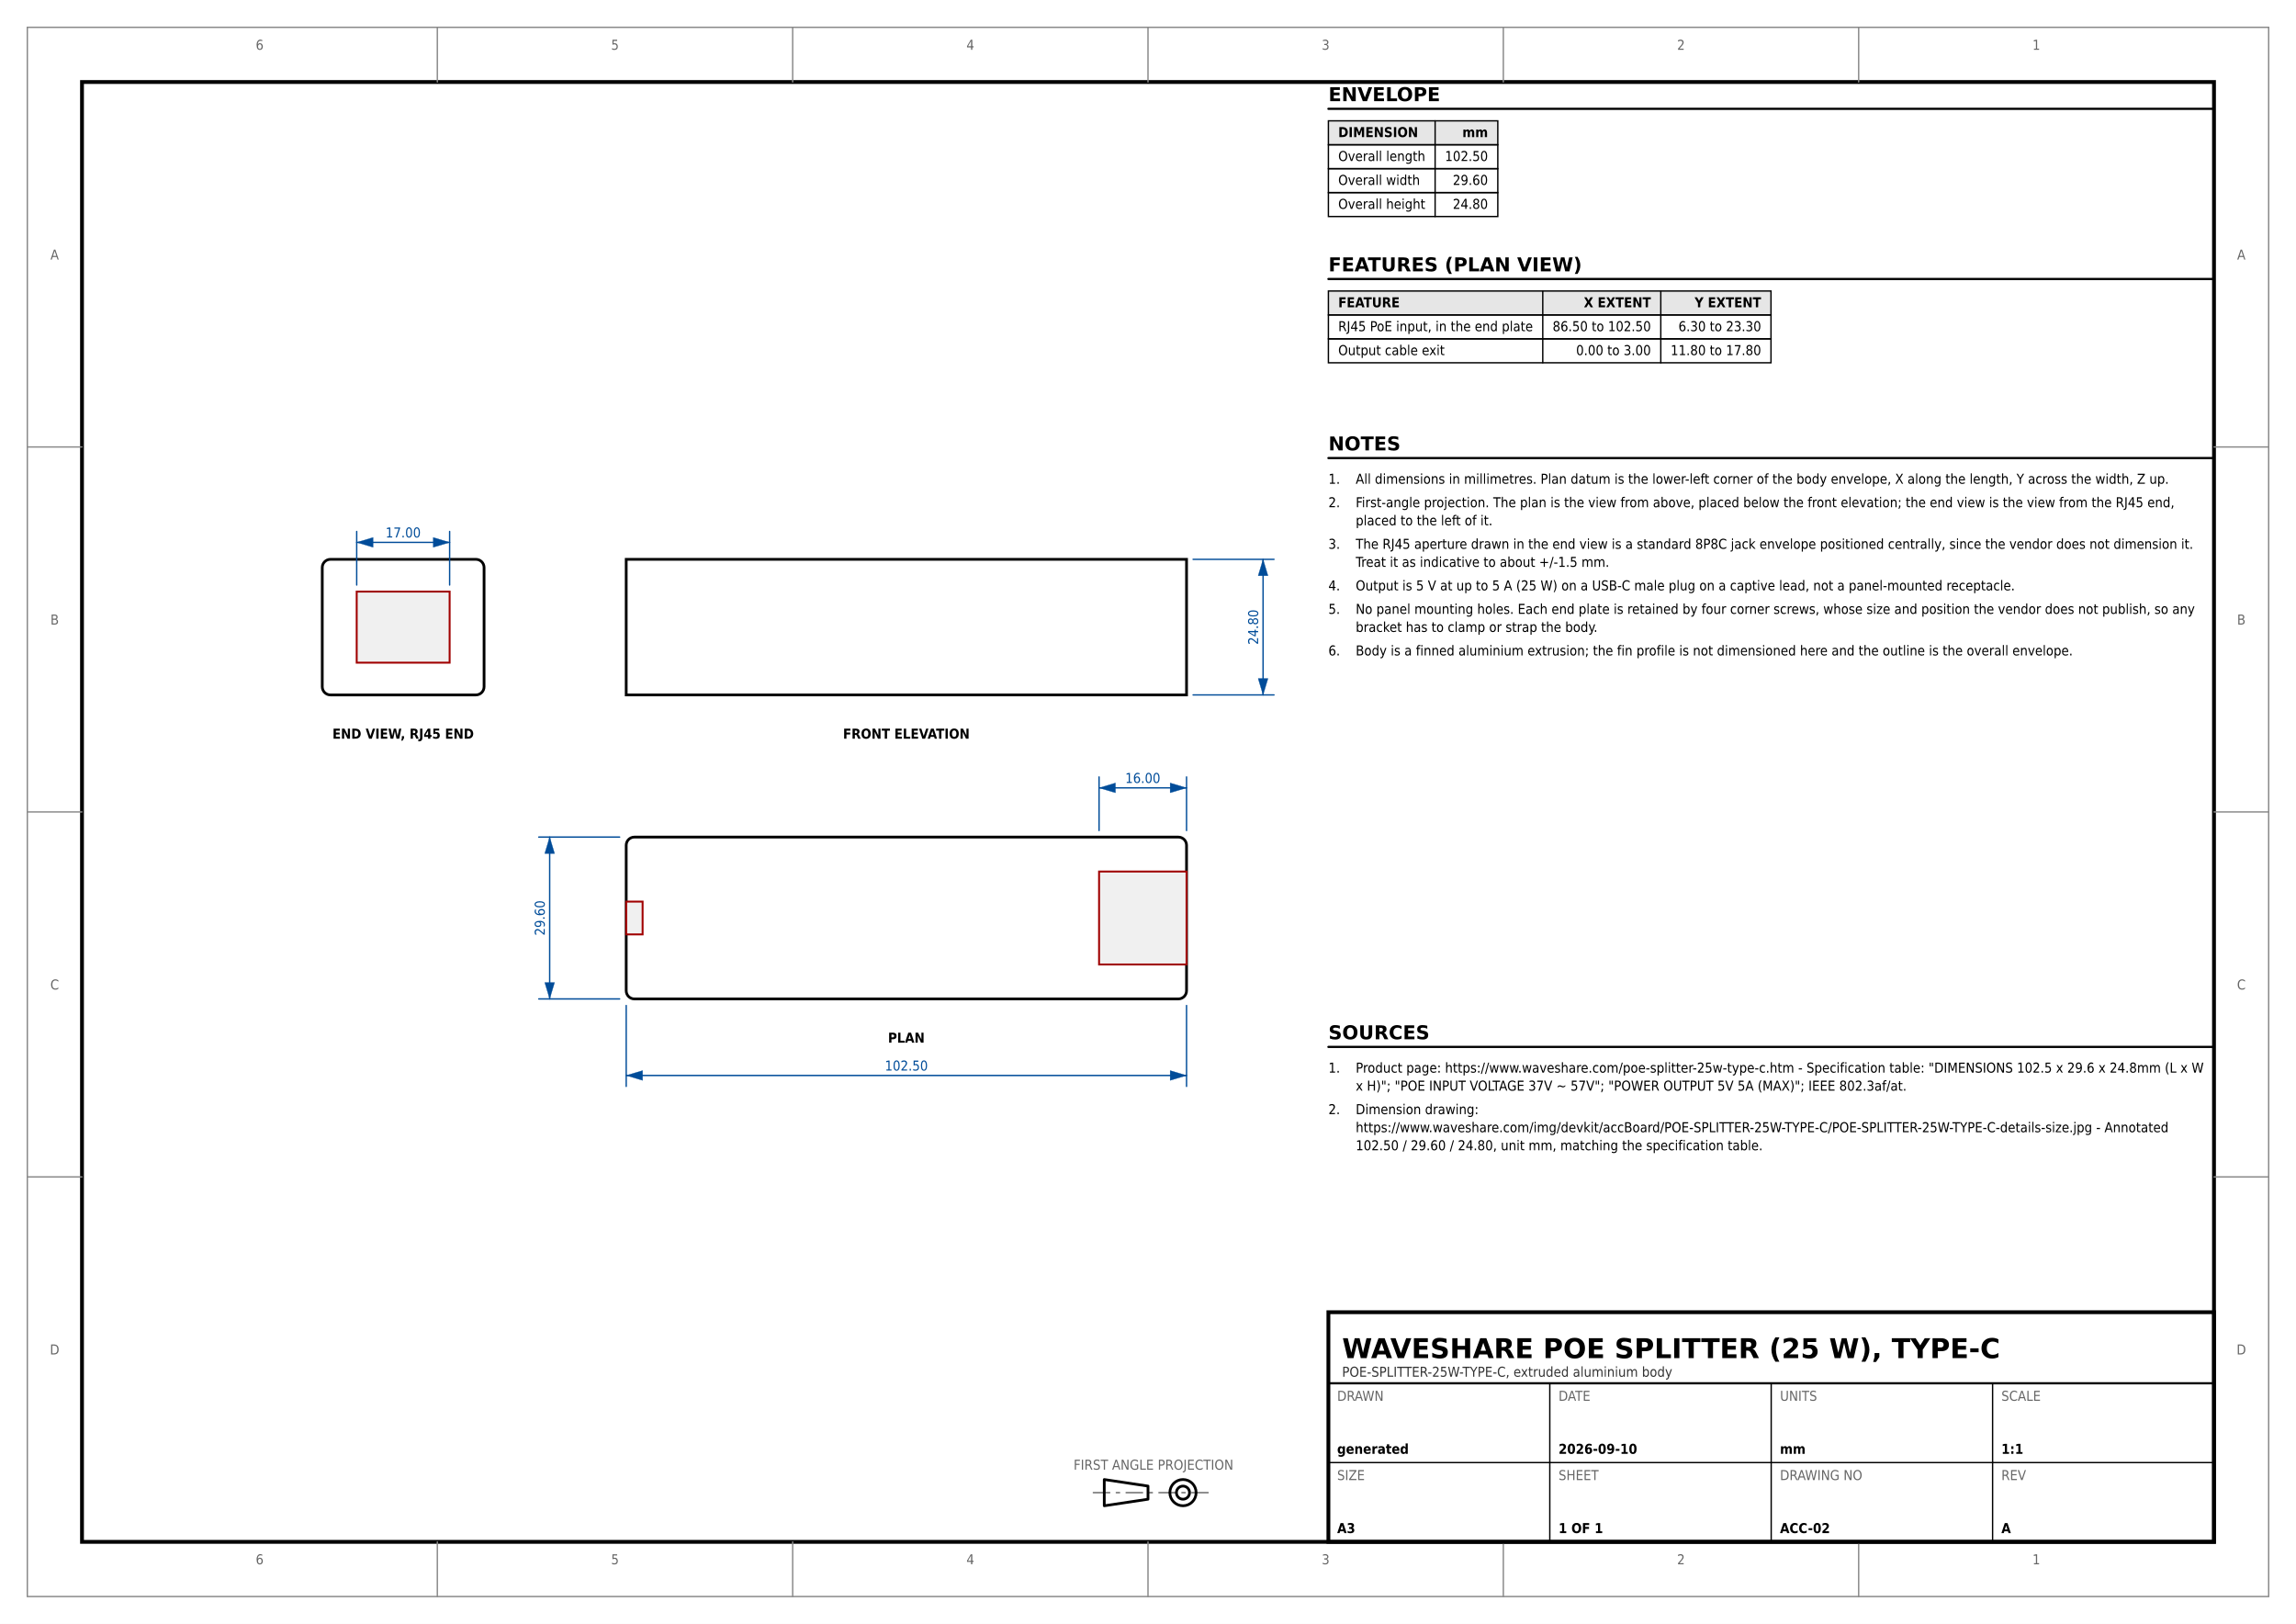
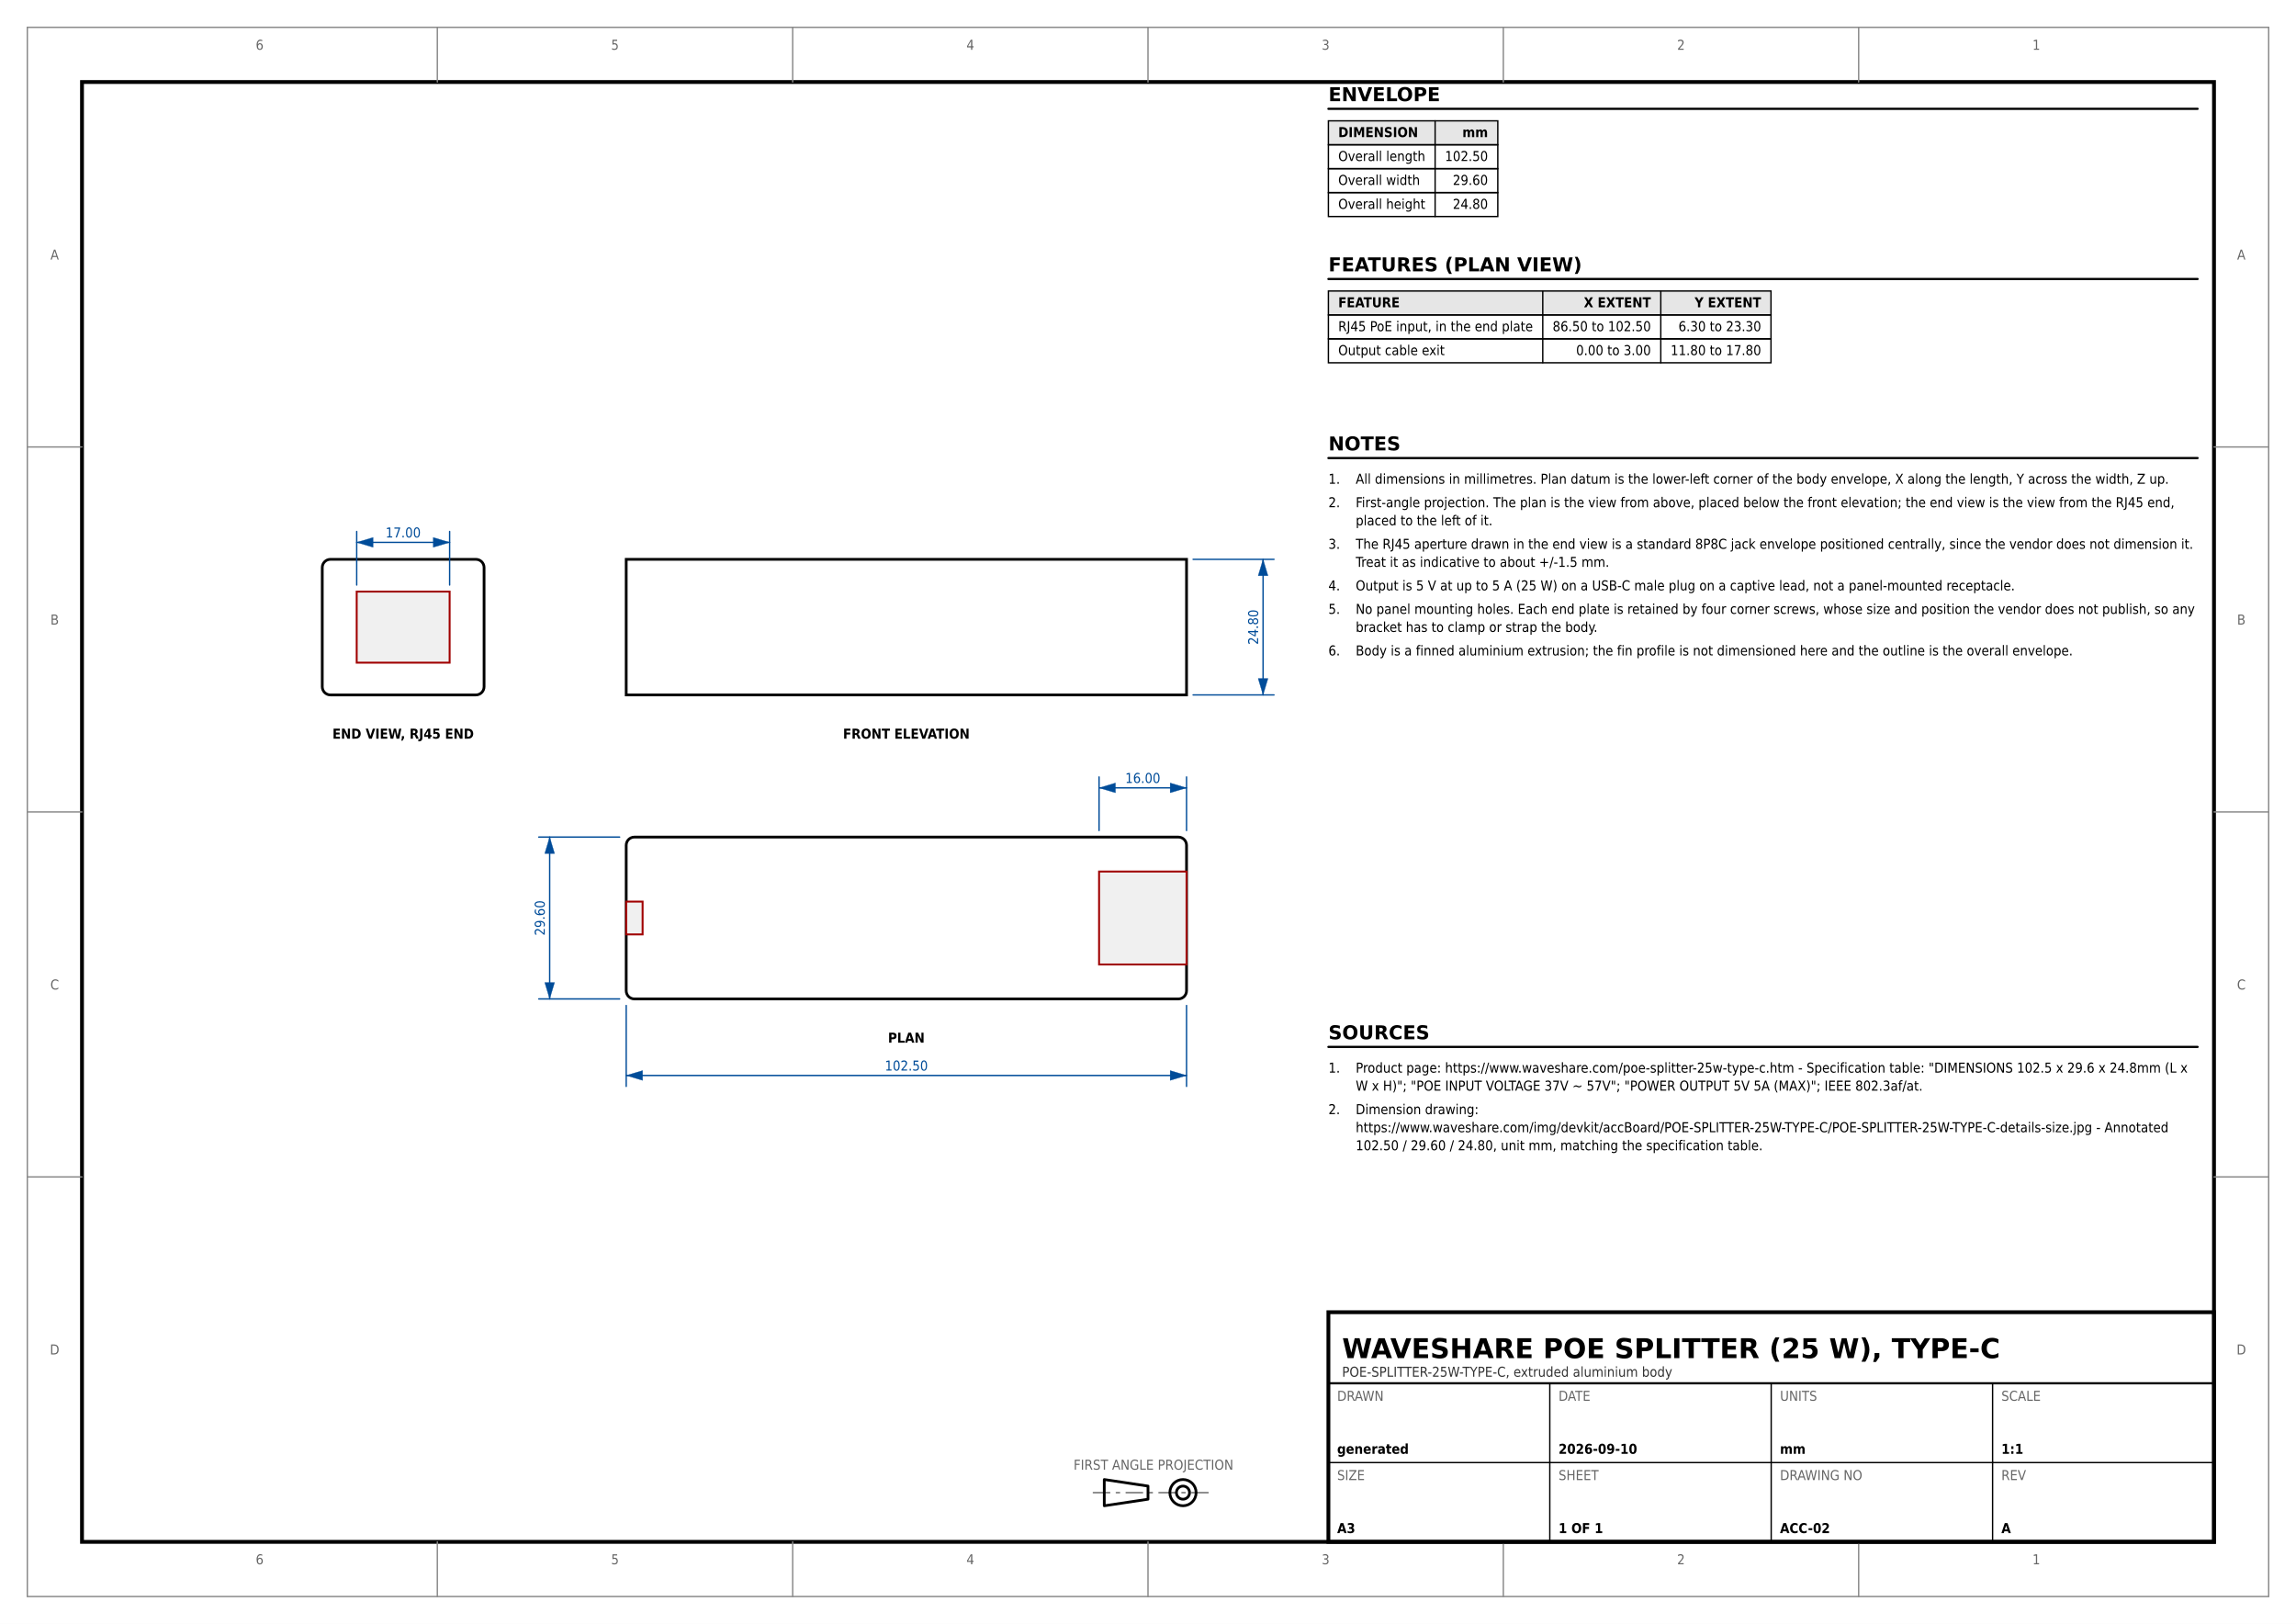
<svg xmlns="http://www.w3.org/2000/svg" version="1.1" width="420mm" height="297mm" viewBox="0 0 420 297">
  <rect width="100%" height="100%" fill="#ffffff" />
  <rect x="5" y="5" width="410" height="287" fill="none" stroke="#888888" stroke-width="0.25" />
  <rect x="15" y="15" width="390" height="267" fill="none" stroke="#000000" stroke-width="0.7" />
  <text x="47.5" y="286.1" font-family="DejaVu Sans Condensed, DejaVu Sans, Liberation Sans, sans-serif" font-size="2.5" fill="#666666" text-anchor="middle">6</text>
  <text x="47.5" y="9.1" font-family="DejaVu Sans Condensed, DejaVu Sans, Liberation Sans, sans-serif" font-size="2.5" fill="#666666" text-anchor="middle">6</text>
  <line x1="80" y1="292" x2="80" y2="282" stroke="#888888" stroke-width="0.25" stroke-linecap="round" />
  <line x1="80" y1="15" x2="80" y2="5" stroke="#888888" stroke-width="0.25" stroke-linecap="round" />
  <text x="112.5" y="286.1" font-family="DejaVu Sans Condensed, DejaVu Sans, Liberation Sans, sans-serif" font-size="2.5" fill="#666666" text-anchor="middle">5</text>
  <text x="112.5" y="9.1" font-family="DejaVu Sans Condensed, DejaVu Sans, Liberation Sans, sans-serif" font-size="2.5" fill="#666666" text-anchor="middle">5</text>
  <line x1="145" y1="292" x2="145" y2="282" stroke="#888888" stroke-width="0.25" stroke-linecap="round" />
  <line x1="145" y1="15" x2="145" y2="5" stroke="#888888" stroke-width="0.25" stroke-linecap="round" />
  <text x="177.5" y="286.1" font-family="DejaVu Sans Condensed, DejaVu Sans, Liberation Sans, sans-serif" font-size="2.5" fill="#666666" text-anchor="middle">4</text>
  <text x="177.5" y="9.1" font-family="DejaVu Sans Condensed, DejaVu Sans, Liberation Sans, sans-serif" font-size="2.5" fill="#666666" text-anchor="middle">4</text>
  <line x1="210" y1="292" x2="210" y2="282" stroke="#888888" stroke-width="0.25" stroke-linecap="round" />
  <line x1="210" y1="15" x2="210" y2="5" stroke="#888888" stroke-width="0.25" stroke-linecap="round" />
  <text x="242.5" y="286.1" font-family="DejaVu Sans Condensed, DejaVu Sans, Liberation Sans, sans-serif" font-size="2.5" fill="#666666" text-anchor="middle">3</text>
  <text x="242.5" y="9.1" font-family="DejaVu Sans Condensed, DejaVu Sans, Liberation Sans, sans-serif" font-size="2.5" fill="#666666" text-anchor="middle">3</text>
  <line x1="275" y1="292" x2="275" y2="282" stroke="#888888" stroke-width="0.25" stroke-linecap="round" />
  <line x1="275" y1="15" x2="275" y2="5" stroke="#888888" stroke-width="0.25" stroke-linecap="round" />
  <text x="307.5" y="286.1" font-family="DejaVu Sans Condensed, DejaVu Sans, Liberation Sans, sans-serif" font-size="2.5" fill="#666666" text-anchor="middle">2</text>
  <text x="307.5" y="9.1" font-family="DejaVu Sans Condensed, DejaVu Sans, Liberation Sans, sans-serif" font-size="2.5" fill="#666666" text-anchor="middle">2</text>
  <line x1="340" y1="292" x2="340" y2="282" stroke="#888888" stroke-width="0.25" stroke-linecap="round" />
  <line x1="340" y1="15" x2="340" y2="5" stroke="#888888" stroke-width="0.25" stroke-linecap="round" />
  <text x="372.5" y="286.1" font-family="DejaVu Sans Condensed, DejaVu Sans, Liberation Sans, sans-serif" font-size="2.5" fill="#666666" text-anchor="middle">1</text>
  <text x="372.5" y="9.1" font-family="DejaVu Sans Condensed, DejaVu Sans, Liberation Sans, sans-serif" font-size="2.5" fill="#666666" text-anchor="middle">1</text>
  <text x="10" y="247.725" font-family="DejaVu Sans Condensed, DejaVu Sans, Liberation Sans, sans-serif" font-size="2.5" fill="#666666" text-anchor="middle">D</text>
  <text x="410" y="247.725" font-family="DejaVu Sans Condensed, DejaVu Sans, Liberation Sans, sans-serif" font-size="2.5" fill="#666666" text-anchor="middle">D</text>
  <line x1="5" y1="215.25" x2="15" y2="215.25" stroke="#888888" stroke-width="0.25" stroke-linecap="round" />
  <line x1="405" y1="215.25" x2="415" y2="215.25" stroke="#888888" stroke-width="0.25" stroke-linecap="round" />
  <text x="10" y="180.975" font-family="DejaVu Sans Condensed, DejaVu Sans, Liberation Sans, sans-serif" font-size="2.5" fill="#666666" text-anchor="middle">C</text>
  <text x="410" y="180.975" font-family="DejaVu Sans Condensed, DejaVu Sans, Liberation Sans, sans-serif" font-size="2.5" fill="#666666" text-anchor="middle">C</text>
  <line x1="5" y1="148.5" x2="15" y2="148.5" stroke="#888888" stroke-width="0.25" stroke-linecap="round" />
  <line x1="405" y1="148.5" x2="415" y2="148.5" stroke="#888888" stroke-width="0.25" stroke-linecap="round" />
  <text x="10" y="114.225" font-family="DejaVu Sans Condensed, DejaVu Sans, Liberation Sans, sans-serif" font-size="2.5" fill="#666666" text-anchor="middle">B</text>
  <text x="410" y="114.225" font-family="DejaVu Sans Condensed, DejaVu Sans, Liberation Sans, sans-serif" font-size="2.5" fill="#666666" text-anchor="middle">B</text>
  <line x1="5" y1="81.75" x2="15" y2="81.75" stroke="#888888" stroke-width="0.25" stroke-linecap="round" />
  <line x1="405" y1="81.75" x2="415" y2="81.75" stroke="#888888" stroke-width="0.25" stroke-linecap="round" />
  <text x="10" y="47.475" font-family="DejaVu Sans Condensed, DejaVu Sans, Liberation Sans, sans-serif" font-size="2.5" fill="#666666" text-anchor="middle">A</text>
  <text x="410" y="47.475" font-family="DejaVu Sans Condensed, DejaVu Sans, Liberation Sans, sans-serif" font-size="2.5" fill="#666666" text-anchor="middle">A</text>
  <rect x="114.55" y="102.3" width="102.5" height="24.8" fill="none" stroke="#000000" stroke-width="0.5" />
  <rect x="114.55" y="153.1" width="102.5" height="29.6" fill="none" stroke="#000000" stroke-width="0.5" rx="1.5" ry="1.5" />
  <rect x="58.95" y="102.3" width="29.6" height="24.8" fill="none" stroke="#000000" stroke-width="0.5" rx="1.5" ry="1.5" />
  <text x="165.8" y="135.1" font-family="DejaVu Sans Condensed, DejaVu Sans, Liberation Sans, sans-serif" font-size="2.5" fill="#000000" text-anchor="middle" font-weight="bold">FRONT ELEVATION</text>
  <text x="165.8" y="190.7" font-family="DejaVu Sans Condensed, DejaVu Sans, Liberation Sans, sans-serif" font-size="2.5" fill="#000000" text-anchor="middle" font-weight="bold">PLAN</text>
  <text x="73.75" y="135.1" font-family="DejaVu Sans Condensed, DejaVu Sans, Liberation Sans, sans-serif" font-size="2.5" fill="#000000" text-anchor="middle" font-weight="bold">END VIEW, RJ45 END</text>
  <rect x="201.05" y="159.4" width="16" height="17" fill="#f0f0f0" stroke="#a00000" stroke-width="0.35" />
  <rect x="65.25" y="108.2" width="17" height="13" fill="#f0f0f0" stroke="#a00000" stroke-width="0.35" />
  <line x1="65.25" y1="107" x2="65.25" y2="97.2" stroke="#004c99" stroke-width="0.25" stroke-linecap="round" />
  <line x1="82.25" y1="107" x2="82.25" y2="97.2" stroke="#004c99" stroke-width="0.25" stroke-linecap="round" />
  <line x1="65.25" y1="99.2" x2="82.25" y2="99.2" stroke="#004c99" stroke-width="0.25" stroke-linecap="round" />
  <polygon points="65.25,99.2 68.25,100.1 68.25,98.3" fill="#004c99" stroke="#004c99" stroke-width="0.05" stroke-linejoin="round" />
  <polygon points="82.25,99.2 79.25,98.3 79.25,100.1" fill="#004c99" stroke="#004c99" stroke-width="0.05" stroke-linejoin="round" />
  <text x="73.75" y="98.3" font-family="DejaVu Sans Condensed, DejaVu Sans, Liberation Sans, sans-serif" font-size="2.5" fill="#004c99" text-anchor="middle">17.00</text>
  <line x1="201.05" y1="151.9" x2="201.05" y2="142.1" stroke="#004c99" stroke-width="0.25" stroke-linecap="round" />
  <line x1="217.05" y1="151.9" x2="217.05" y2="142.1" stroke="#004c99" stroke-width="0.25" stroke-linecap="round" />
  <line x1="201.05" y1="144.1" x2="217.05" y2="144.1" stroke="#004c99" stroke-width="0.25" stroke-linecap="round" />
  <polygon points="201.05,144.1 204.05,145 204.05,143.2" fill="#004c99" stroke="#004c99" stroke-width="0.05" stroke-linejoin="round" />
  <polygon points="217.05,144.1 214.05,143.2 214.05,145" fill="#004c99" stroke="#004c99" stroke-width="0.05" stroke-linejoin="round" />
  <text x="209.05" y="143.2" font-family="DejaVu Sans Condensed, DejaVu Sans, Liberation Sans, sans-serif" font-size="2.5" fill="#004c99" text-anchor="middle">16.00</text>
  <rect x="114.55" y="164.9" width="3" height="6" fill="#f0f0f0" stroke="#a00000" stroke-width="0.35" />
  <line x1="114.55" y1="183.9" x2="114.55" y2="198.7" stroke="#004c99" stroke-width="0.25" stroke-linecap="round" />
  <line x1="217.05" y1="183.9" x2="217.05" y2="198.7" stroke="#004c99" stroke-width="0.25" stroke-linecap="round" />
  <line x1="114.55" y1="196.7" x2="217.05" y2="196.7" stroke="#004c99" stroke-width="0.25" stroke-linecap="round" />
  <polygon points="114.55,196.7 117.55,197.6 117.55,195.8" fill="#004c99" stroke="#004c99" stroke-width="0.05" stroke-linejoin="round" />
  <polygon points="217.05,196.7 214.05,195.8 214.05,197.6" fill="#004c99" stroke="#004c99" stroke-width="0.05" stroke-linejoin="round" />
  <text x="165.8" y="195.8" font-family="DejaVu Sans Condensed, DejaVu Sans, Liberation Sans, sans-serif" font-size="2.5" fill="#004c99" text-anchor="middle">102.50</text>
  <line x1="113.35" y1="182.7" x2="98.55" y2="182.7" stroke="#004c99" stroke-width="0.25" stroke-linecap="round" />
  <line x1="113.35" y1="153.1" x2="98.55" y2="153.1" stroke="#004c99" stroke-width="0.25" stroke-linecap="round" />
  <line x1="100.55" y1="182.7" x2="100.55" y2="153.1" stroke="#004c99" stroke-width="0.25" stroke-linecap="round" />
  <polygon points="100.55,182.7 101.45,179.7 99.65,179.7" fill="#004c99" stroke="#004c99" stroke-width="0.05" stroke-linejoin="round" />
  <polygon points="100.55,153.1 99.65,156.1 101.45,156.1" fill="#004c99" stroke="#004c99" stroke-width="0.05" stroke-linejoin="round" />
  <text x="99.65" y="167.9" font-family="DejaVu Sans Condensed, DejaVu Sans, Liberation Sans, sans-serif" font-size="2.5" fill="#004c99" text-anchor="middle" transform="rotate(-90 99.65 167.9)">29.60</text>
  <line x1="218.25" y1="127.1" x2="233.05" y2="127.1" stroke="#004c99" stroke-width="0.25" stroke-linecap="round" />
  <line x1="218.25" y1="102.3" x2="233.05" y2="102.3" stroke="#004c99" stroke-width="0.25" stroke-linecap="round" />
  <line x1="231.05" y1="127.1" x2="231.05" y2="102.3" stroke="#004c99" stroke-width="0.25" stroke-linecap="round" />
  <polygon points="231.05,127.1 231.95,124.1 230.15,124.1" fill="#004c99" stroke="#004c99" stroke-width="0.05" stroke-linejoin="round" />
  <polygon points="231.05,102.3 230.15,105.3 231.95,105.3" fill="#004c99" stroke="#004c99" stroke-width="0.05" stroke-linejoin="round" />
  <text x="230.15" y="114.7" font-family="DejaVu Sans Condensed, DejaVu Sans, Liberation Sans, sans-serif" font-size="2.5" fill="#004c99" text-anchor="middle" transform="rotate(-90 230.15 114.7)">24.80</text>
  <text x="211" y="268.8" font-family="DejaVu Sans Condensed, DejaVu Sans, Liberation Sans, sans-serif" font-size="2.5" fill="#666666" text-anchor="middle">FIRST ANGLE PROJECTION</text>
  <line x1="200" y1="273" x2="222" y2="273" stroke="#666666" stroke-width="0.25" stroke-linecap="round" stroke-dasharray="3,1.2,0.6,1.2" />
  <polygon points="202,270.6 210,271.8 210,274.2 202,275.4" fill="none" stroke="#000000" stroke-width="0.5" stroke-linejoin="round" />
  <circle cx="216.4" cy="273" r="2.4" fill="none" stroke="#000000" stroke-width="0.5" />
  <circle cx="216.4" cy="273" r="1.2" fill="none" stroke="#000000" stroke-width="0.5" />
  <text x="243" y="18.5" font-family="DejaVu Sans, Liberation Sans, sans-serif" font-size="3.5" fill="#000000" text-anchor="start" font-weight="bold">ENVELOPE</text>
-   <line x1="243" y1="19.9" x2="405" y2="19.9" stroke="#000000" stroke-width="0.4" stroke-linecap="round" />
+   <line x1="243" y1="19.9" x2="402" y2="19.9" stroke="#000000" stroke-width="0.4" stroke-linecap="round" />
  <rect x="243" y="22.1" width="30.989" height="4.375" fill="#e6e6e6" stroke="#000000" stroke-width="0.25" />
  <text x="244.8" y="25.075" font-family="DejaVu Sans Condensed, DejaVu Sans, Liberation Sans, sans-serif" font-size="2.5" fill="#000000" text-anchor="start" font-weight="bold">DIMENSION</text>
  <text x="272.19" y="25.075" font-family="DejaVu Sans Condensed, DejaVu Sans, Liberation Sans, sans-serif" font-size="2.5" fill="#000000" text-anchor="end" font-weight="bold">mm</text>
  <rect x="243" y="26.475" width="30.989" height="4.375" fill="none" stroke="#000000" stroke-width="0.25" />
  <text x="244.8" y="29.45" font-family="DejaVu Sans Condensed, DejaVu Sans, Liberation Sans, sans-serif" font-size="2.5" fill="#000000" text-anchor="start">Overall length</text>
  <text x="272.19" y="29.45" font-family="DejaVu Sans Condensed, DejaVu Sans, Liberation Sans, sans-serif" font-size="2.5" fill="#000000" text-anchor="end">102.50</text>
  <rect x="243" y="30.85" width="30.989" height="4.375" fill="none" stroke="#000000" stroke-width="0.25" />
  <text x="244.8" y="33.825" font-family="DejaVu Sans Condensed, DejaVu Sans, Liberation Sans, sans-serif" font-size="2.5" fill="#000000" text-anchor="start">Overall width</text>
  <text x="272.19" y="33.825" font-family="DejaVu Sans Condensed, DejaVu Sans, Liberation Sans, sans-serif" font-size="2.5" fill="#000000" text-anchor="end">29.60</text>
  <rect x="243" y="35.225" width="30.989" height="4.375" fill="none" stroke="#000000" stroke-width="0.25" />
  <text x="244.8" y="38.2" font-family="DejaVu Sans Condensed, DejaVu Sans, Liberation Sans, sans-serif" font-size="2.5" fill="#000000" text-anchor="start">Overall height</text>
  <text x="272.19" y="38.2" font-family="DejaVu Sans Condensed, DejaVu Sans, Liberation Sans, sans-serif" font-size="2.5" fill="#000000" text-anchor="end">24.80</text>
  <line x1="262.522" y1="22.1" x2="262.522" y2="39.6" stroke="#000000" stroke-width="0.25" stroke-linecap="round" />
  <text x="243" y="49.625" font-family="DejaVu Sans, Liberation Sans, sans-serif" font-size="3.5" fill="#000000" text-anchor="start" font-weight="bold">FEATURES (PLAN VIEW)</text>
-   <line x1="243" y1="51.025" x2="405" y2="51.025" stroke="#000000" stroke-width="0.4" stroke-linecap="round" />
+   <line x1="243" y1="51.025" x2="402" y2="51.025" stroke="#000000" stroke-width="0.4" stroke-linecap="round" />
  <rect x="243" y="53.225" width="80.962" height="4.375" fill="#e6e6e6" stroke="#000000" stroke-width="0.25" />
  <text x="244.8" y="56.2" font-family="DejaVu Sans Condensed, DejaVu Sans, Liberation Sans, sans-serif" font-size="2.5" fill="#000000" text-anchor="start" font-weight="bold">FEATURE</text>
  <text x="302.003" y="56.2" font-family="DejaVu Sans Condensed, DejaVu Sans, Liberation Sans, sans-serif" font-size="2.5" fill="#000000" text-anchor="end" font-weight="bold">X EXTENT</text>
  <text x="322.162" y="56.2" font-family="DejaVu Sans Condensed, DejaVu Sans, Liberation Sans, sans-serif" font-size="2.5" fill="#000000" text-anchor="end" font-weight="bold">Y EXTENT</text>
  <rect x="243" y="57.6" width="80.962" height="4.375" fill="none" stroke="#000000" stroke-width="0.25" />
  <text x="244.8" y="60.575" font-family="DejaVu Sans Condensed, DejaVu Sans, Liberation Sans, sans-serif" font-size="2.5" fill="#000000" text-anchor="start">RJ45 PoE input, in the end plate</text>
  <text x="302.003" y="60.575" font-family="DejaVu Sans Condensed, DejaVu Sans, Liberation Sans, sans-serif" font-size="2.5" fill="#000000" text-anchor="end">86.50 to 102.50</text>
  <text x="322.162" y="60.575" font-family="DejaVu Sans Condensed, DejaVu Sans, Liberation Sans, sans-serif" font-size="2.5" fill="#000000" text-anchor="end">6.30 to 23.30</text>
  <rect x="243" y="61.975" width="80.962" height="4.375" fill="none" stroke="#000000" stroke-width="0.25" />
  <text x="244.8" y="64.95" font-family="DejaVu Sans Condensed, DejaVu Sans, Liberation Sans, sans-serif" font-size="2.5" fill="#000000" text-anchor="start">Output cable exit</text>
  <text x="302.003" y="64.95" font-family="DejaVu Sans Condensed, DejaVu Sans, Liberation Sans, sans-serif" font-size="2.5" fill="#000000" text-anchor="end">0.00 to 3.00</text>
  <text x="322.162" y="64.95" font-family="DejaVu Sans Condensed, DejaVu Sans, Liberation Sans, sans-serif" font-size="2.5" fill="#000000" text-anchor="end">11.80 to 17.80</text>
  <line x1="282.214" y1="53.225" x2="282.214" y2="66.35" stroke="#000000" stroke-width="0.25" stroke-linecap="round" />
  <line x1="303.803" y1="53.225" x2="303.803" y2="66.35" stroke="#000000" stroke-width="0.25" stroke-linecap="round" />
  <text x="243" y="82.375" font-family="DejaVu Sans, Liberation Sans, sans-serif" font-size="3.5" fill="#000000" text-anchor="start" font-weight="bold">NOTES</text>
-   <line x1="243" y1="83.775" x2="405" y2="83.775" stroke="#000000" stroke-width="0.4" stroke-linecap="round" />
+   <line x1="243" y1="83.775" x2="402" y2="83.775" stroke="#000000" stroke-width="0.4" stroke-linecap="round" />
  <text x="243" y="88.475" font-family="DejaVu Sans Condensed, DejaVu Sans, Liberation Sans, sans-serif" font-size="2.5" fill="#000000" text-anchor="start">1.</text>
  <text x="248" y="88.475" font-family="DejaVu Sans Condensed, DejaVu Sans, Liberation Sans, sans-serif" font-size="2.5" fill="#000000" text-anchor="start">All dimensions in millimetres. Plan datum is the lower-left corner of the body envelope, X along the length, Y across the width, Z up.</text>
  <text x="243" y="92.775" font-family="DejaVu Sans Condensed, DejaVu Sans, Liberation Sans, sans-serif" font-size="2.5" fill="#000000" text-anchor="start">2.</text>
  <text x="248" y="92.775" font-family="DejaVu Sans Condensed, DejaVu Sans, Liberation Sans, sans-serif" font-size="2.5" fill="#000000" text-anchor="start">First-angle projection. The plan is the view from above, placed below the front elevation; the end view is the view from the RJ45 end,</text>
  <text x="248" y="96.075" font-family="DejaVu Sans Condensed, DejaVu Sans, Liberation Sans, sans-serif" font-size="2.5" fill="#000000" text-anchor="start">placed to the left of it.</text>
  <text x="243" y="100.375" font-family="DejaVu Sans Condensed, DejaVu Sans, Liberation Sans, sans-serif" font-size="2.5" fill="#000000" text-anchor="start">3.</text>
  <text x="248" y="100.375" font-family="DejaVu Sans Condensed, DejaVu Sans, Liberation Sans, sans-serif" font-size="2.5" fill="#000000" text-anchor="start">The RJ45 aperture drawn in the end view is a standard 8P8C jack envelope positioned centrally, since the vendor does not dimension it.</text>
  <text x="248" y="103.675" font-family="DejaVu Sans Condensed, DejaVu Sans, Liberation Sans, sans-serif" font-size="2.5" fill="#000000" text-anchor="start">Treat it as indicative to about +/-1.5 mm.</text>
  <text x="243" y="107.975" font-family="DejaVu Sans Condensed, DejaVu Sans, Liberation Sans, sans-serif" font-size="2.5" fill="#000000" text-anchor="start">4.</text>
  <text x="248" y="107.975" font-family="DejaVu Sans Condensed, DejaVu Sans, Liberation Sans, sans-serif" font-size="2.5" fill="#000000" text-anchor="start">Output is 5 V at up to 5 A (25 W) on a USB-C male plug on a captive lead, not a panel-mounted receptacle.</text>
  <text x="243" y="112.275" font-family="DejaVu Sans Condensed, DejaVu Sans, Liberation Sans, sans-serif" font-size="2.5" fill="#000000" text-anchor="start">5.</text>
  <text x="248" y="112.275" font-family="DejaVu Sans Condensed, DejaVu Sans, Liberation Sans, sans-serif" font-size="2.5" fill="#000000" text-anchor="start">No panel mounting holes. Each end plate is retained by four corner screws, whose size and position the vendor does not publish, so any</text>
  <text x="248" y="115.575" font-family="DejaVu Sans Condensed, DejaVu Sans, Liberation Sans, sans-serif" font-size="2.5" fill="#000000" text-anchor="start">bracket has to clamp or strap the body.</text>
  <text x="243" y="119.875" font-family="DejaVu Sans Condensed, DejaVu Sans, Liberation Sans, sans-serif" font-size="2.5" fill="#000000" text-anchor="start">6.</text>
  <text x="248" y="119.875" font-family="DejaVu Sans Condensed, DejaVu Sans, Liberation Sans, sans-serif" font-size="2.5" fill="#000000" text-anchor="start">Body is a finned aluminium extrusion; the fin profile is not dimensioned here and the outline is the overall envelope.</text>
  <text x="243" y="190.077" font-family="DejaVu Sans, Liberation Sans, sans-serif" font-size="3.5" fill="#000000" text-anchor="start" font-weight="bold">SOURCES</text>
-   <line x1="243" y1="191.477" x2="405" y2="191.477" stroke="#000000" stroke-width="0.4" stroke-linecap="round" />
+   <line x1="243" y1="191.477" x2="402" y2="191.477" stroke="#000000" stroke-width="0.4" stroke-linecap="round" />
  <text x="243" y="196.178" font-family="DejaVu Sans Condensed, DejaVu Sans, Liberation Sans, sans-serif" font-size="2.5" fill="#000000" text-anchor="start">1.</text>
-   <text x="248" y="196.178" font-family="DejaVu Sans Condensed, DejaVu Sans, Liberation Sans, sans-serif" font-size="2.5" fill="#000000" text-anchor="start">Product page: https://www.waveshare.com/poe-splitter-25w-type-c.htm - Specification table: "DIMENSIONS 102.5 x 29.6 x 24.8mm (L x W</text>
-   <text x="248" y="199.477" font-family="DejaVu Sans Condensed, DejaVu Sans, Liberation Sans, sans-serif" font-size="2.5" fill="#000000" text-anchor="start">x H)"; "POE INPUT VOLTAGE 37V ~ 57V"; "POWER OUTPUT 5V 5A (MAX)"; IEEE 802.3af/at.</text>
+   <text x="248" y="196.178" font-family="DejaVu Sans Condensed, DejaVu Sans, Liberation Sans, sans-serif" font-size="2.5" fill="#000000" text-anchor="start">Product page: https://www.waveshare.com/poe-splitter-25w-type-c.htm - Specification table: "DIMENSIONS 102.5 x 29.6 x 24.8mm (L x</text>
+   <text x="248" y="199.477" font-family="DejaVu Sans Condensed, DejaVu Sans, Liberation Sans, sans-serif" font-size="2.5" fill="#000000" text-anchor="start">W x H)"; "POE INPUT VOLTAGE 37V ~ 57V"; "POWER OUTPUT 5V 5A (MAX)"; IEEE 802.3af/at.</text>
  <text x="243" y="203.778" font-family="DejaVu Sans Condensed, DejaVu Sans, Liberation Sans, sans-serif" font-size="2.5" fill="#000000" text-anchor="start">2.</text>
  <text x="248" y="203.778" font-family="DejaVu Sans Condensed, DejaVu Sans, Liberation Sans, sans-serif" font-size="2.5" fill="#000000" text-anchor="start">Dimension drawing:</text>
  <text x="248" y="207.077" font-family="DejaVu Sans Condensed, DejaVu Sans, Liberation Sans, sans-serif" font-size="2.5" fill="#000000" text-anchor="start">https://www.waveshare.com/img/devkit/accBoard/POE-SPLITTER-25W-TYPE-C/POE-SPLITTER-25W-TYPE-C-details-size.jpg - Annotated</text>
  <text x="248" y="210.377" font-family="DejaVu Sans Condensed, DejaVu Sans, Liberation Sans, sans-serif" font-size="2.5" fill="#000000" text-anchor="start">102.50 / 29.60 / 24.80, unit mm, matching the specification table.</text>
  <rect x="243" y="240" width="162" height="42" fill="none" stroke="#000000" stroke-width="0.7" />
  <line x1="243" y1="253" x2="405" y2="253" stroke="#000000" stroke-width="0.4" stroke-linecap="round" />
  <text x="245.5" y="248.4" font-family="DejaVu Sans, Liberation Sans, sans-serif" font-size="5" fill="#000000" text-anchor="start" font-weight="bold">WAVESHARE POE SPLITTER (25 W), TYPE-C</text>
  <text x="245.5" y="251.8" font-family="DejaVu Sans Condensed, DejaVu Sans, Liberation Sans, sans-serif" font-size="2.5" fill="#333333" text-anchor="start">POE-SPLITTER-25W-TYPE-C, extruded aluminium body</text>
  <text x="244.6" y="256.2" font-family="DejaVu Sans Condensed, DejaVu Sans, Liberation Sans, sans-serif" font-size="2.5" fill="#666666" text-anchor="start">DRAWN</text>
  <text x="244.6" y="265.9" font-family="DejaVu Sans Condensed, DejaVu Sans, Liberation Sans, sans-serif" font-size="2.5" fill="#000000" text-anchor="start" font-weight="bold">generated</text>
  <line x1="283.5" y1="267.5" x2="283.5" y2="253" stroke="#000000" stroke-width="0.25" stroke-linecap="round" />
  <text x="285.1" y="256.2" font-family="DejaVu Sans Condensed, DejaVu Sans, Liberation Sans, sans-serif" font-size="2.5" fill="#666666" text-anchor="start">DATE</text>
  <text x="285.1" y="265.9" font-family="DejaVu Sans Condensed, DejaVu Sans, Liberation Sans, sans-serif" font-size="2.5" fill="#000000" text-anchor="start" font-weight="bold">2026-09-10</text>
  <line x1="324" y1="267.5" x2="324" y2="253" stroke="#000000" stroke-width="0.25" stroke-linecap="round" />
  <text x="325.6" y="256.2" font-family="DejaVu Sans Condensed, DejaVu Sans, Liberation Sans, sans-serif" font-size="2.5" fill="#666666" text-anchor="start">UNITS</text>
  <text x="325.6" y="265.9" font-family="DejaVu Sans Condensed, DejaVu Sans, Liberation Sans, sans-serif" font-size="2.5" fill="#000000" text-anchor="start" font-weight="bold">mm</text>
  <line x1="364.5" y1="267.5" x2="364.5" y2="253" stroke="#000000" stroke-width="0.25" stroke-linecap="round" />
  <text x="366.1" y="256.2" font-family="DejaVu Sans Condensed, DejaVu Sans, Liberation Sans, sans-serif" font-size="2.5" fill="#666666" text-anchor="start">SCALE</text>
  <text x="366.1" y="265.9" font-family="DejaVu Sans Condensed, DejaVu Sans, Liberation Sans, sans-serif" font-size="2.5" fill="#000000" text-anchor="start" font-weight="bold">1:1</text>
  <line x1="243" y1="267.5" x2="283.5" y2="267.5" stroke="#000000" stroke-width="0.25" stroke-linecap="round" />
  <text x="244.6" y="270.7" font-family="DejaVu Sans Condensed, DejaVu Sans, Liberation Sans, sans-serif" font-size="2.5" fill="#666666" text-anchor="start">SIZE</text>
  <text x="244.6" y="280.4" font-family="DejaVu Sans Condensed, DejaVu Sans, Liberation Sans, sans-serif" font-size="2.5" fill="#000000" text-anchor="start" font-weight="bold">A3</text>
  <line x1="283.5" y1="282" x2="283.5" y2="267.5" stroke="#000000" stroke-width="0.25" stroke-linecap="round" />
  <line x1="283.5" y1="267.5" x2="324" y2="267.5" stroke="#000000" stroke-width="0.25" stroke-linecap="round" />
  <text x="285.1" y="270.7" font-family="DejaVu Sans Condensed, DejaVu Sans, Liberation Sans, sans-serif" font-size="2.5" fill="#666666" text-anchor="start">SHEET</text>
  <text x="285.1" y="280.4" font-family="DejaVu Sans Condensed, DejaVu Sans, Liberation Sans, sans-serif" font-size="2.5" fill="#000000" text-anchor="start" font-weight="bold">1 OF 1</text>
  <line x1="324" y1="282" x2="324" y2="267.5" stroke="#000000" stroke-width="0.25" stroke-linecap="round" />
  <line x1="324" y1="267.5" x2="364.5" y2="267.5" stroke="#000000" stroke-width="0.25" stroke-linecap="round" />
  <text x="325.6" y="270.7" font-family="DejaVu Sans Condensed, DejaVu Sans, Liberation Sans, sans-serif" font-size="2.5" fill="#666666" text-anchor="start">DRAWING NO</text>
  <text x="325.6" y="280.4" font-family="DejaVu Sans Condensed, DejaVu Sans, Liberation Sans, sans-serif" font-size="2.5" fill="#000000" text-anchor="start" font-weight="bold">ACC-02</text>
  <line x1="364.5" y1="282" x2="364.5" y2="267.5" stroke="#000000" stroke-width="0.25" stroke-linecap="round" />
  <line x1="364.5" y1="267.5" x2="405" y2="267.5" stroke="#000000" stroke-width="0.25" stroke-linecap="round" />
  <text x="366.1" y="270.7" font-family="DejaVu Sans Condensed, DejaVu Sans, Liberation Sans, sans-serif" font-size="2.5" fill="#666666" text-anchor="start">REV</text>
  <text x="366.1" y="280.4" font-family="DejaVu Sans Condensed, DejaVu Sans, Liberation Sans, sans-serif" font-size="2.5" fill="#000000" text-anchor="start" font-weight="bold">A</text>
</svg>
